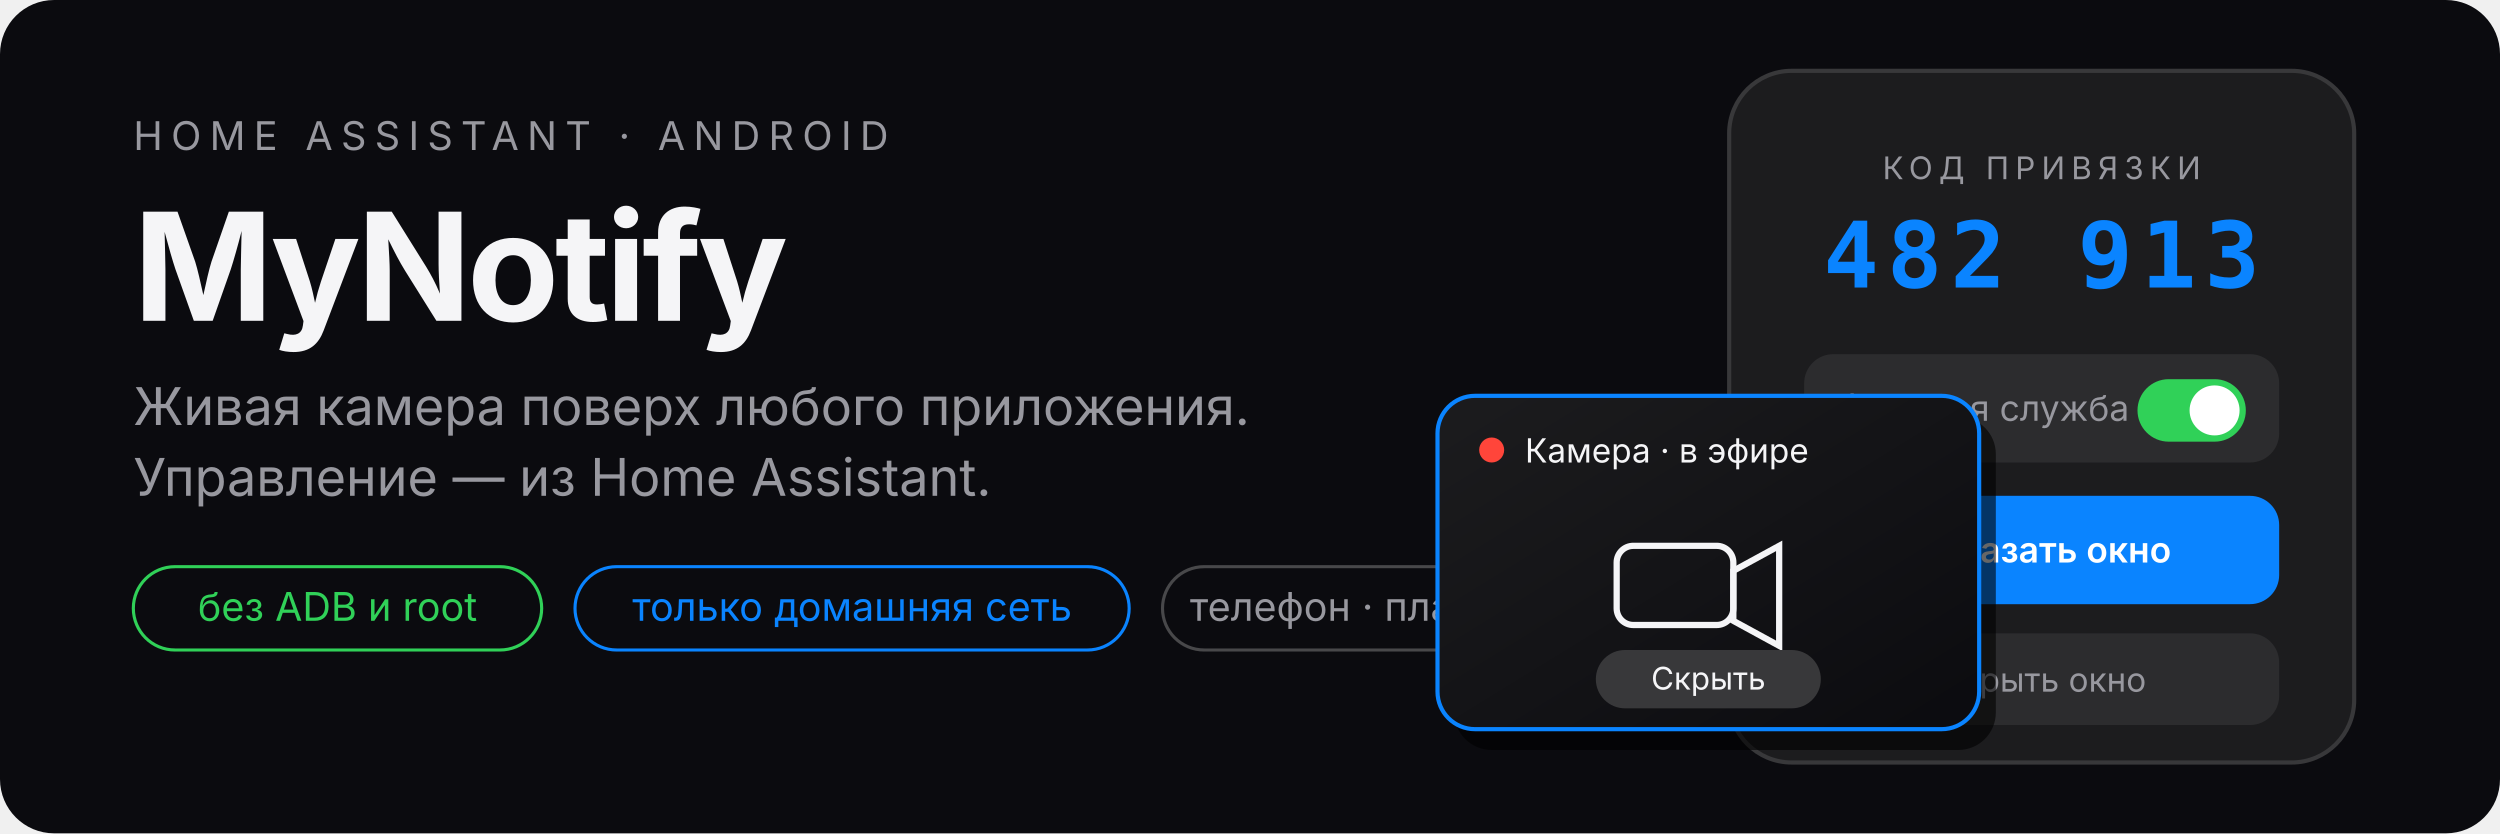
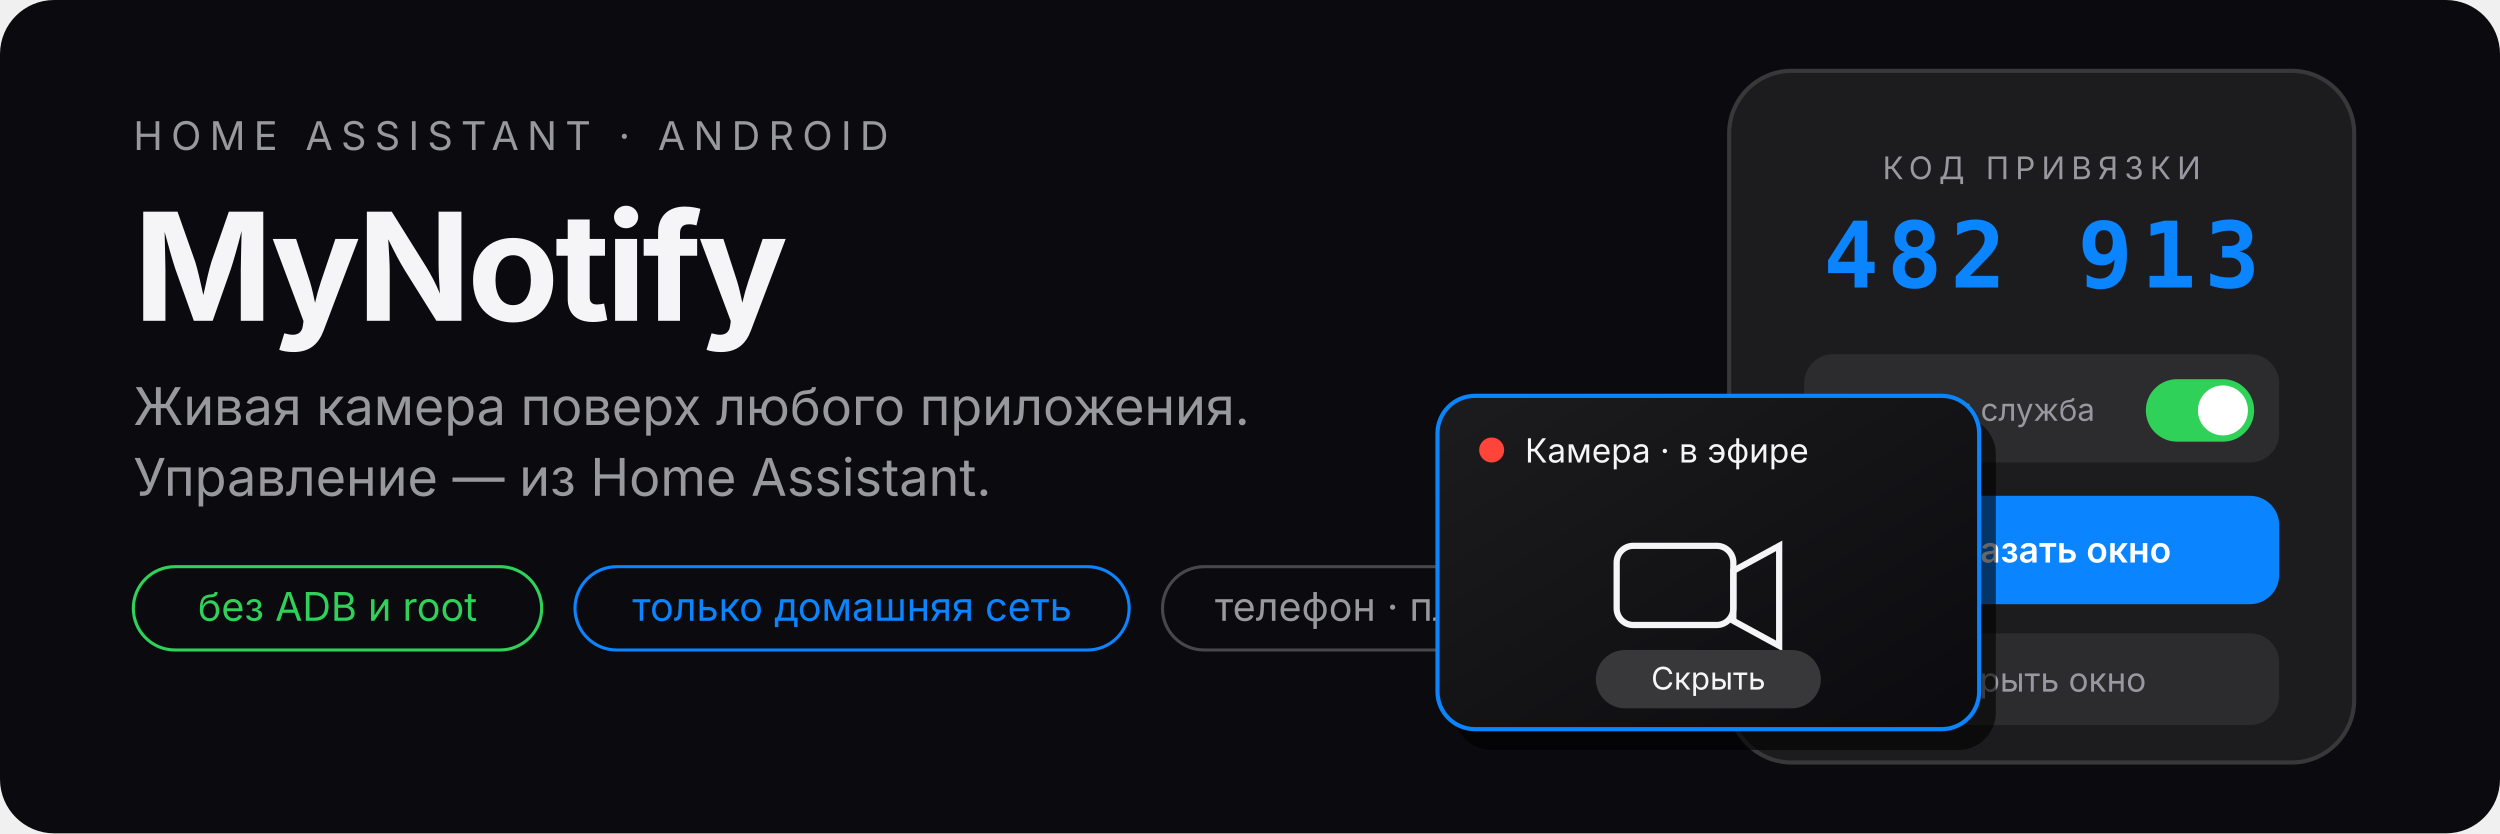
<svg xmlns="http://www.w3.org/2000/svg" width="1200" height="400" viewBox="0 0 1200 400" role="img" aria-labelledby="t d">
  <defs>
    <linearGradient id="pip" x1="0" y1="0" x2="1" y2="1">
      <stop offset="0" stop-color="#1C1C1E" />
      <stop offset="1" stop-color="#0B0B0F" />
    </linearGradient>
  </defs>
  <rect width="1200" height="400" rx="26" fill="#0B0B0F" />
  <g id="title-block" transform="translate(64 58)">
    <text x="0" y="14" font-family="-apple-system, BlinkMacSystemFont, 'Segoe UI', sans-serif" font-size="19" letter-spacing="4" fill="#98989F">HOME ASSISTANT · ANDROID</text>
    <text x="0" y="96" font-family="-apple-system, BlinkMacSystemFont, 'Segoe UI', sans-serif" font-size="72" font-weight="700" fill="#F5F5F7" letter-spacing="-2">MyNotify</text>
    <text x="0" y="146" font-family="-apple-system, BlinkMacSystemFont, 'Segoe UI', sans-serif" font-size="25" fill="#98989F">Живая камера поверх любого приложения.</text>
    <text x="0" y="180" font-family="-apple-system, BlinkMacSystemFont, 'Segoe UI', sans-serif" font-size="25" fill="#98989F">Управление — из Home Assistant.</text>
    <g transform="translate(0 214)" font-family="-apple-system, BlinkMacSystemFont, 'Segoe UI', sans-serif" font-size="19">
      <rect x="0" y="0" width="196" height="40" rx="20" fill="none" stroke="#30D158" stroke-width="1.5" />
      <text x="98" y="26" text-anchor="middle" fill="#30D158">без ADB и root</text>
      <rect x="212" y="0" width="266" height="40" rx="20" fill="none" stroke="#0A84FF" stroke-width="1.5" />
      <text x="345" y="26" text-anchor="middle" fill="#0A84FF">только домашняя сеть</text>
-       <rect x="494" y="0" width="240" height="40" rx="20" fill="none" stroke="#48484A" stroke-width="1.5" />
-       <text x="614" y="26" text-anchor="middle" fill="#98989F">телефон · планшет · ТВ</text>
+       <rect x="494" y="0" width="264" height="40" rx="20" fill="none" stroke="#48484A" stroke-width="1.5" />
+       <text x="626" y="26" text-anchor="middle" fill="#98989F">телефон · планшет · ТВ</text>
    </g>
  </g>
  <g id="tablet" transform="translate(830 34)">
    <rect x="0" y="0" width="300" height="332" rx="30" fill="#1C1C1E" stroke="#38383A" stroke-width="2" />
    <text x="150" y="52" text-anchor="middle" font-family="-apple-system, BlinkMacSystemFont, 'Segoe UI', sans-serif" font-size="15" letter-spacing="3" fill="#98989F">КОД ПРИВЯЗКИ</text>
    <text x="150" y="104" text-anchor="middle" font-family="ui-monospace, SFMono-Regular, Menlo, monospace" font-size="44" font-weight="700" fill="#0A84FF" letter-spacing="4">482 913</text>
    <rect x="36" y="136" width="228" height="52" rx="14" fill="#2C2C2E" />
-     <text x="52" y="168" font-family="-apple-system, BlinkMacSystemFont, 'Segoe UI', sans-serif" font-size="17" fill="#98989F">Фоновая служба</text>
-     <rect x="196" y="148" width="52" height="30" rx="15" fill="#30D158" />
-     <circle cx="233" cy="163" r="12" fill="#FFFFFF" />
+     <text x="52" y="168" font-family="-apple-system, BlinkMacSystemFont, 'Segoe UI', sans-serif" font-size="15" fill="#98989F">Фоновая служба</text>
+     <rect x="200" y="148" width="52" height="30" rx="15" fill="#30D158" />
+     <circle cx="237" cy="163" r="12" fill="#FFFFFF" />
    <rect x="36" y="204" width="228" height="52" rx="14" fill="#0A84FF" />
    <text x="150" y="236" text-anchor="middle" font-family="-apple-system, BlinkMacSystemFont, 'Segoe UI', sans-serif" font-size="17" font-weight="600" fill="#FFFFFF">Показать окно</text>
    <rect x="36" y="270" width="228" height="44" rx="14" fill="#2C2C2E" />
    <text x="150" y="298" text-anchor="middle" font-family="-apple-system, BlinkMacSystemFont, 'Segoe UI', sans-serif" font-size="16" fill="#98989F">Скрыть окно</text>
  </g>
  <g id="pip-window" transform="translate(690 190)">
    <rect x="8" y="10" width="260" height="160" rx="18" fill="#000000" opacity="0.6" />
    <rect x="0" y="0" width="260" height="160" rx="18" fill="url(#pip)" stroke="#0A84FF" stroke-width="2" />
    <circle cx="26" cy="26" r="6" fill="#FF453A" />
    <text x="42" y="32" font-family="-apple-system, BlinkMacSystemFont, 'Segoe UI', sans-serif" font-size="16" fill="#F5F5F7">Камера · в эфире</text>
    <g transform="translate(86 62)" stroke="#F5F5F7" stroke-width="3" fill="none">
      <rect x="0" y="10" width="56" height="38" rx="8" />
      <path d="M56 22 L78 10 V58 L56 46 Z" />
    </g>
    <rect x="76" y="122" width="108" height="28" rx="14" fill="#38383A" />
    <text x="130" y="141" text-anchor="middle" font-family="-apple-system, BlinkMacSystemFont, 'Segoe UI', sans-serif" font-size="15" fill="#F5F5F7">Скрыть</text>
  </g>
</svg>
